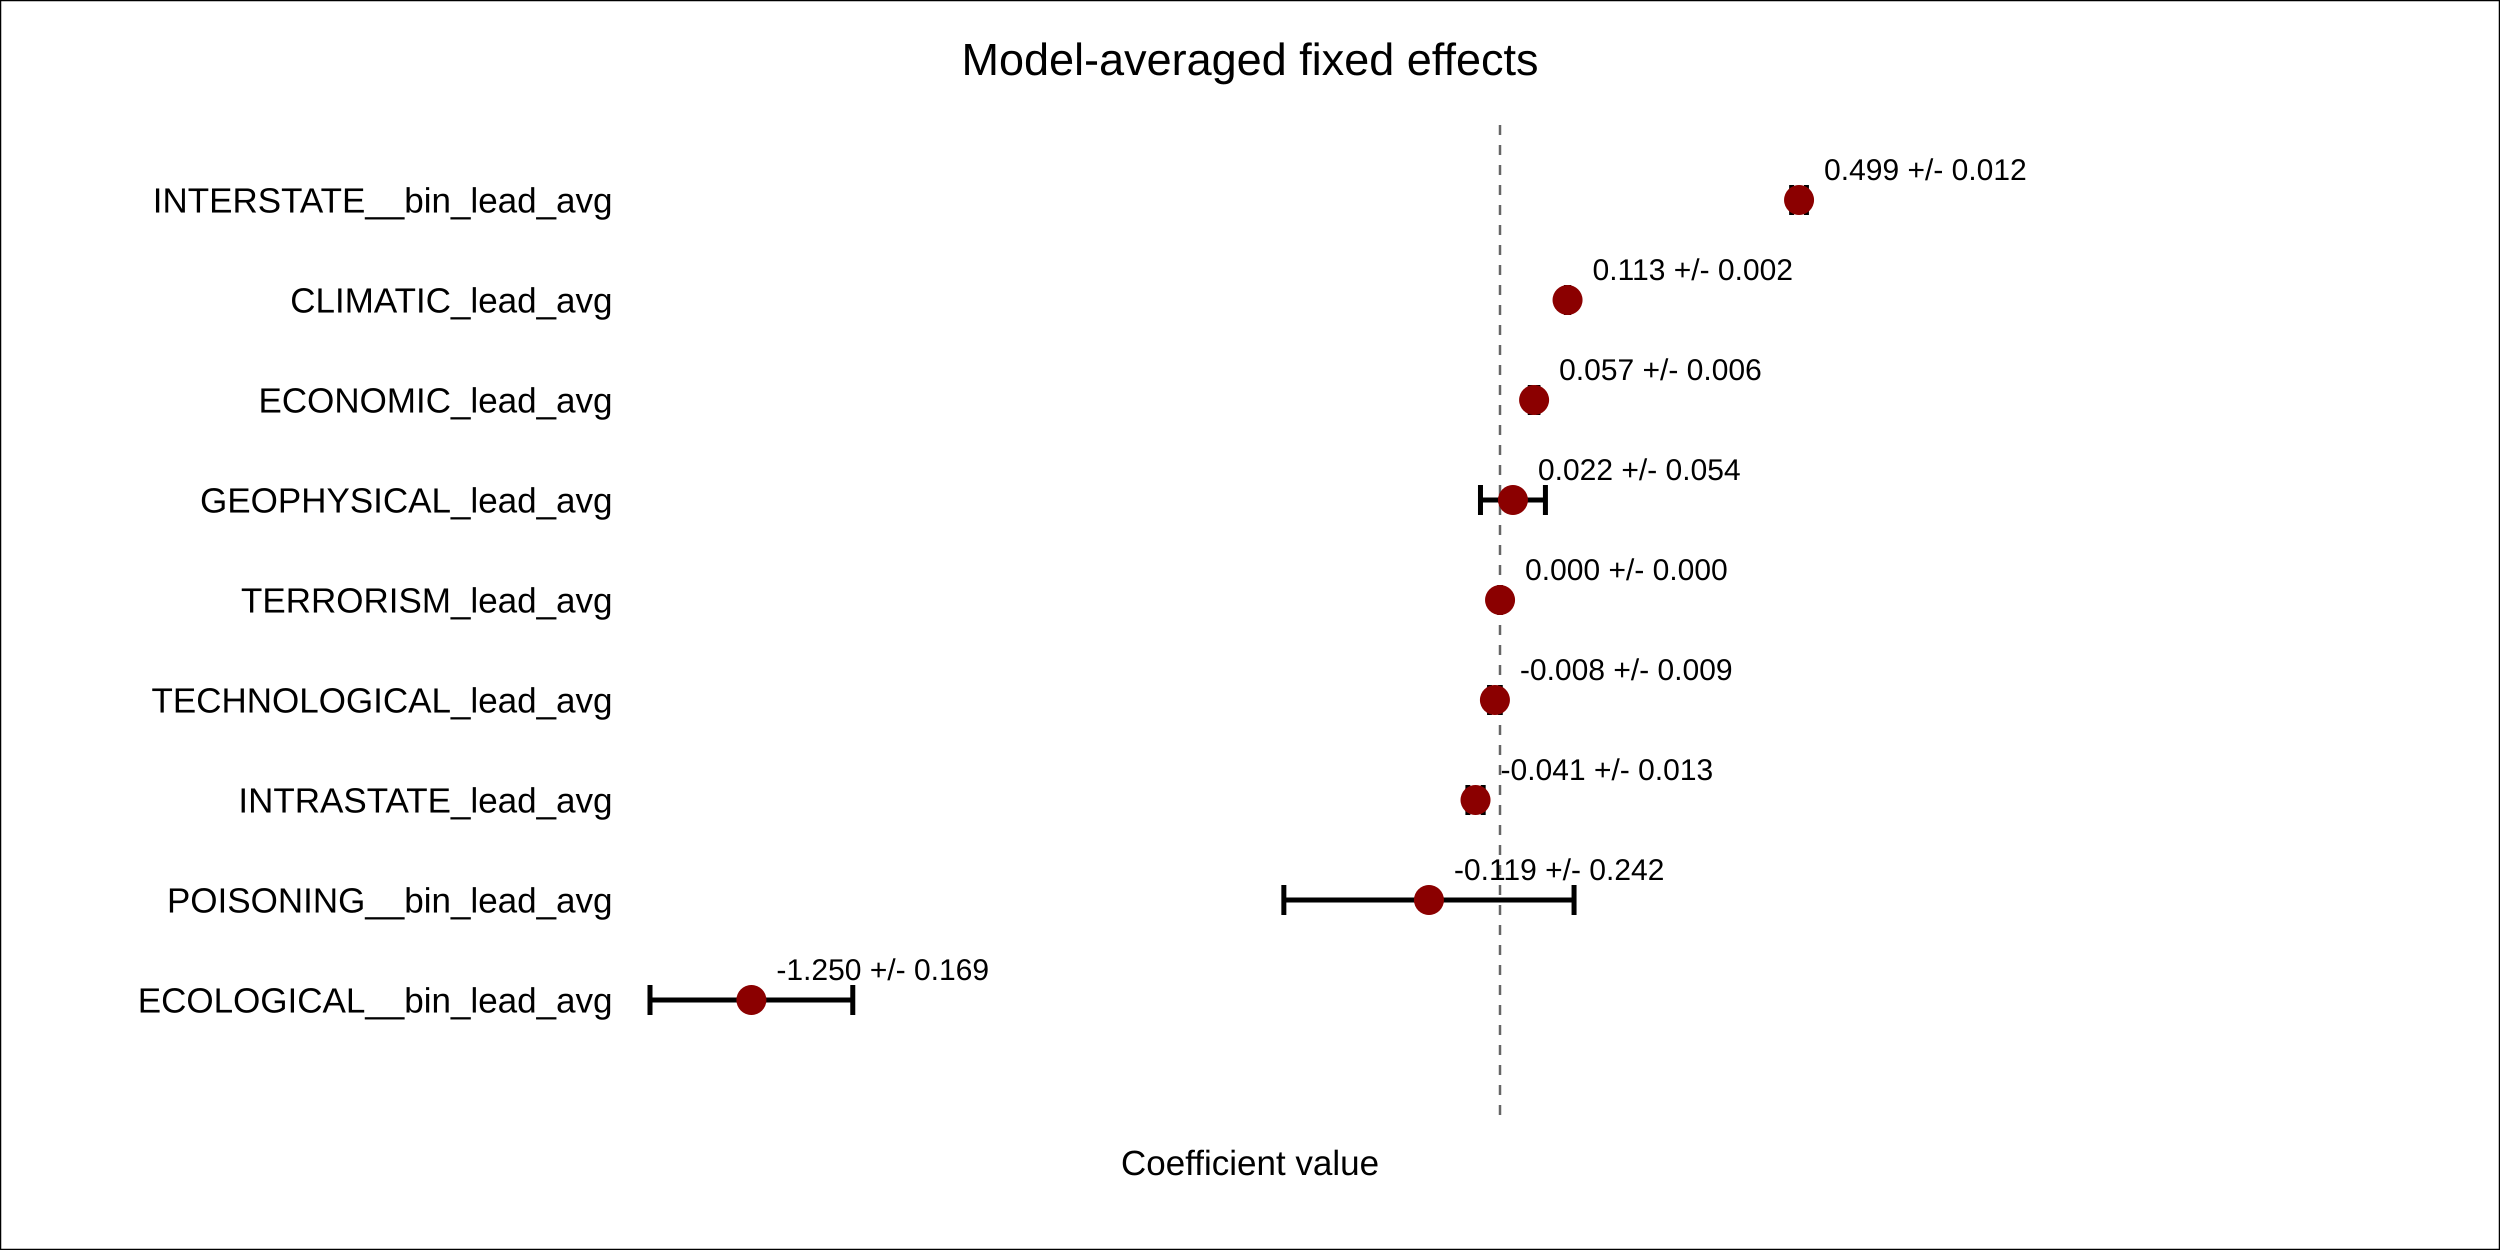
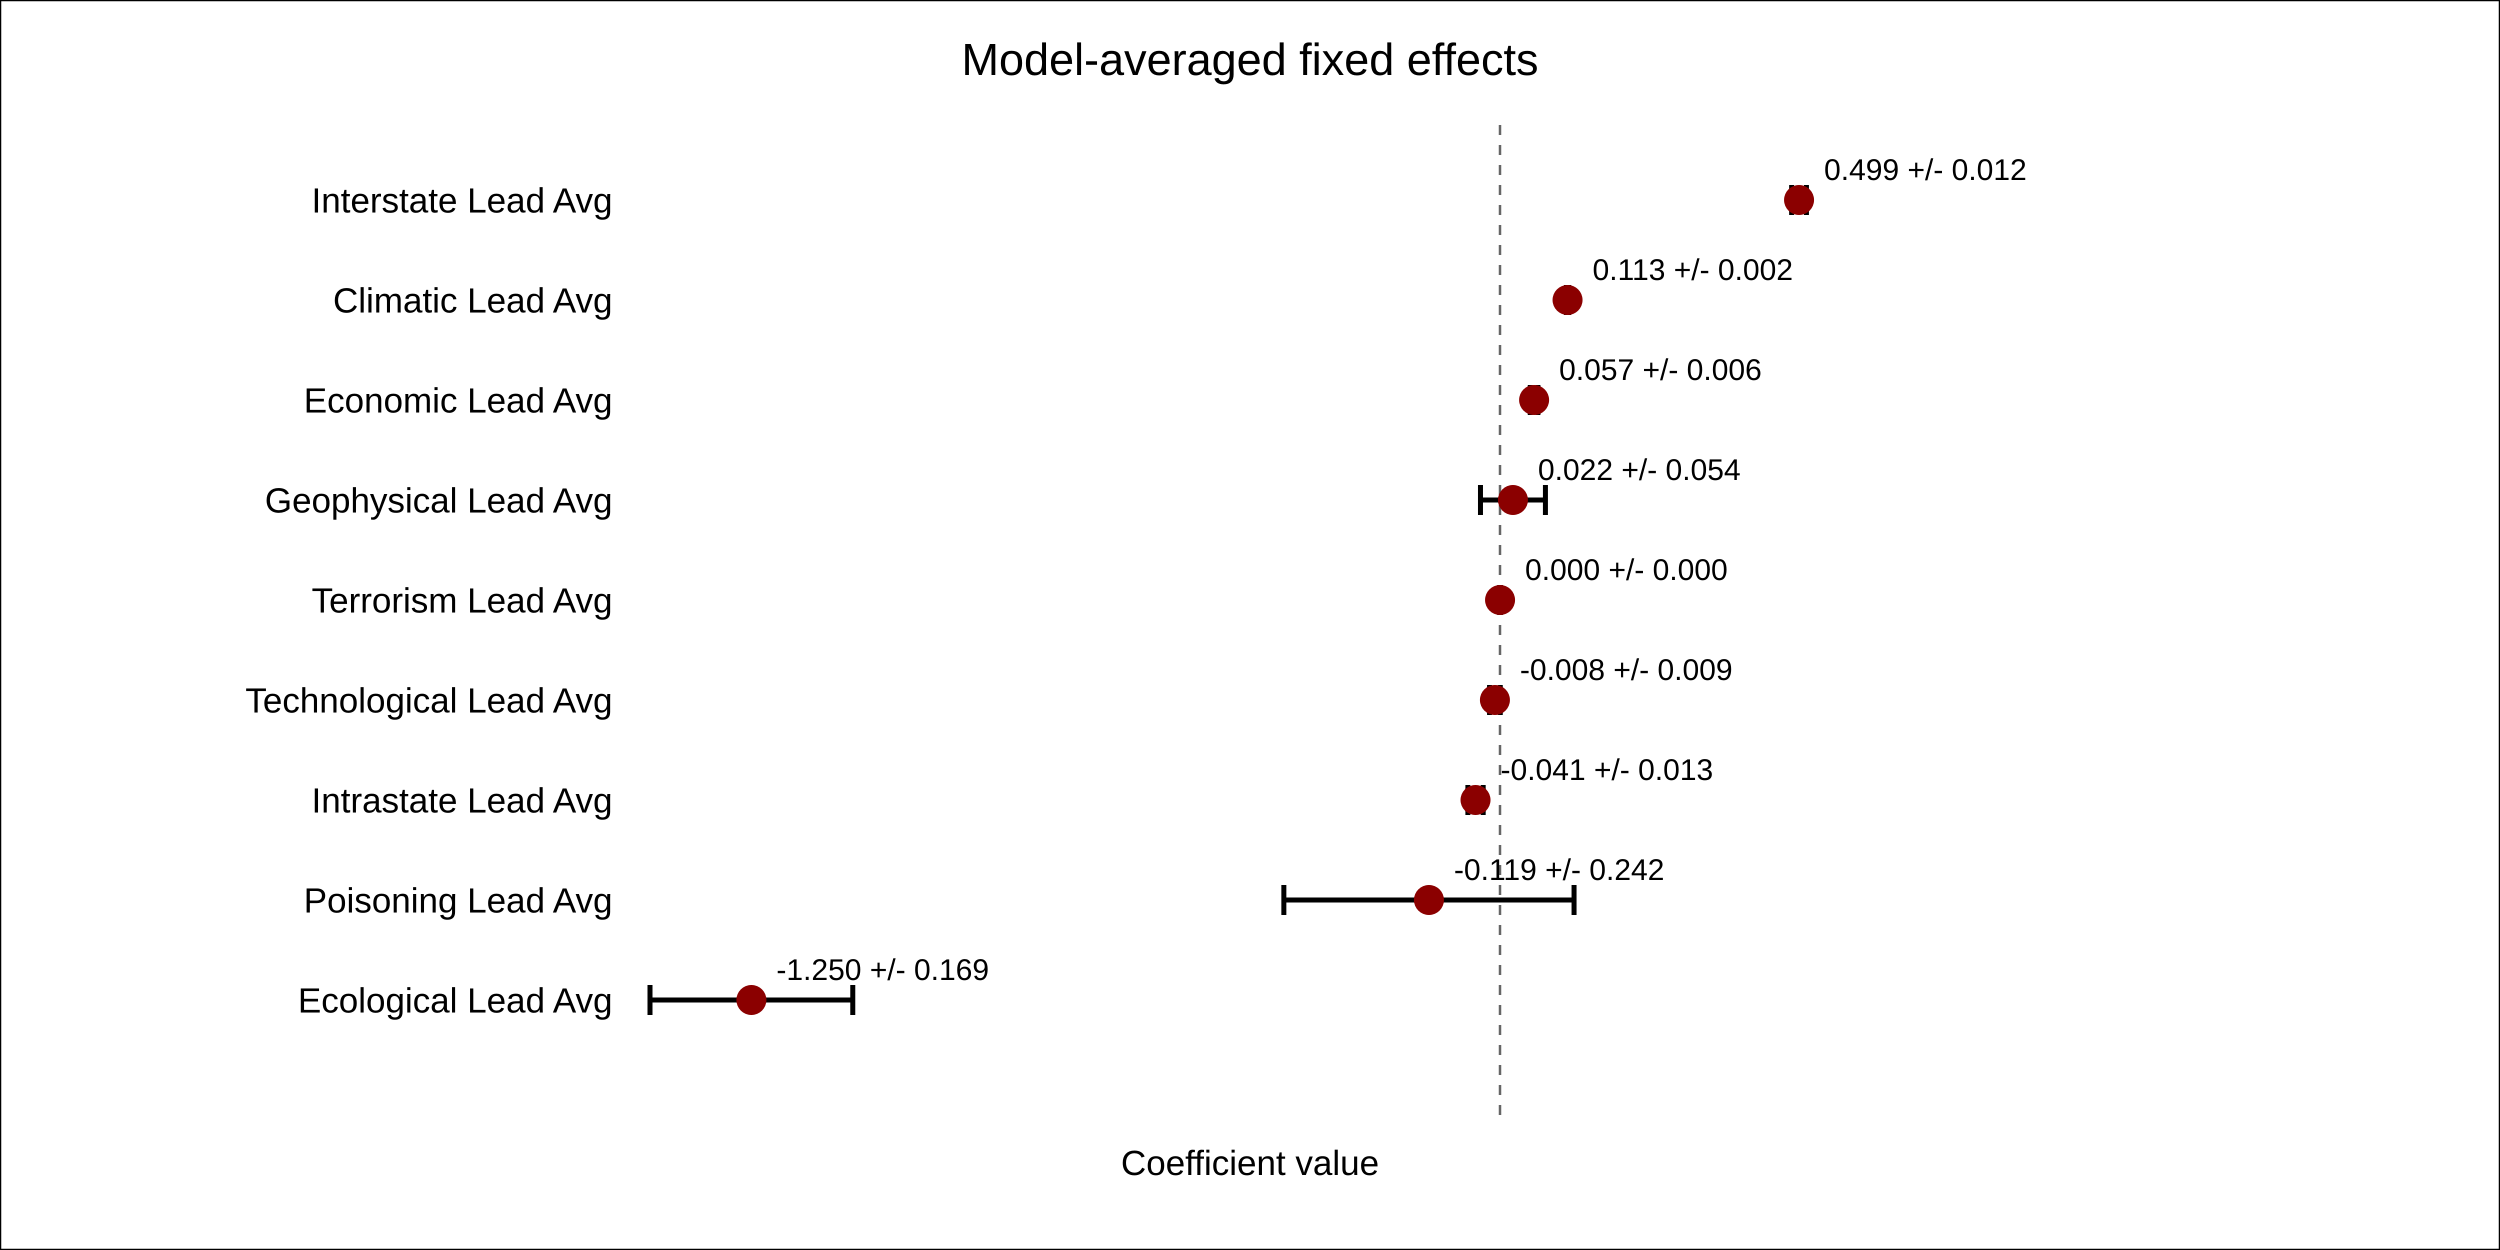
<svg xmlns="http://www.w3.org/2000/svg" width="1000" height="500">
  <style>
        text { font-family: Arial, sans-serif; }
    </style>
  <rect x="0" y="0" width="1000" height="500" fill="white" stroke="black" stroke-width="1" />
  <line x1="600.00" y1="50" x2="600.00" y2="450" stroke="#666" stroke-width="1" stroke-dasharray="4 4" />
  <text x="500.0" y="30.0" text-anchor="middle" font-size="18">Model-averaged fixed effects</text>
  <text x="500.0" y="470.0" text-anchor="middle" font-size="14">Coefficient value</text>
-   <text x="245" y="85" text-anchor="end" font-size="14">INTERSTATE__bin_lead_avg</text>
+   <text x="245" y="85" text-anchor="end" font-size="14">Interstate Lead Avg</text>
  <line x1="716.66" y1="80" x2="722.57" y2="80" stroke="#000" stroke-width="2" />
  <line x1="716.66" y1="74" x2="716.66" y2="86" stroke="#000" stroke-width="2" />
  <line x1="722.57" y1="74" x2="722.57" y2="86" stroke="#000" stroke-width="2" />
  <circle cx="719.62" cy="80" r="6" fill="#8b0000" />
  <text x="729.62" y="72" font-size="12">0.499 +/- 0.012</text>
-   <text x="245" y="125" text-anchor="end" font-size="14">CLIMATIC_lead_avg</text>
+   <text x="245" y="125" text-anchor="end" font-size="14">Climatic Lead Avg</text>
  <line x1="626.57" y1="120" x2="627.48" y2="120" stroke="#000" stroke-width="2" />
  <line x1="626.57" y1="114" x2="626.57" y2="126" stroke="#000" stroke-width="2" />
  <line x1="627.48" y1="114" x2="627.48" y2="126" stroke="#000" stroke-width="2" />
  <circle cx="627.02" cy="120" r="6" fill="#8b0000" />
  <text x="637.02" y="112" font-size="12">0.113 +/- 0.002</text>
-   <text x="245" y="165" text-anchor="end" font-size="14">ECONOMIC_lead_avg</text>
+   <text x="245" y="165" text-anchor="end" font-size="14">Economic Lead Avg</text>
  <line x1="612.11" y1="160" x2="615.17" y2="160" stroke="#000" stroke-width="2" />
  <line x1="612.11" y1="154" x2="612.11" y2="166" stroke="#000" stroke-width="2" />
  <line x1="615.17" y1="154" x2="615.17" y2="166" stroke="#000" stroke-width="2" />
  <circle cx="613.64" cy="160" r="6" fill="#8b0000" />
  <text x="623.64" y="152" font-size="12">0.057 +/- 0.006</text>
-   <text x="245" y="205" text-anchor="end" font-size="14">GEOPHYSICAL_lead_avg</text>
+   <text x="245" y="205" text-anchor="end" font-size="14">Geophysical Lead Avg</text>
  <line x1="592.19" y1="200" x2="618.17" y2="200" stroke="#000" stroke-width="2" />
  <line x1="592.19" y1="194" x2="592.19" y2="206" stroke="#000" stroke-width="2" />
  <line x1="618.17" y1="194" x2="618.17" y2="206" stroke="#000" stroke-width="2" />
  <circle cx="605.18" cy="200" r="6" fill="#8b0000" />
  <text x="615.18" y="192" font-size="12">0.022 +/- 0.054</text>
-   <text x="245" y="245" text-anchor="end" font-size="14">TERRORISM_lead_avg</text>
+   <text x="245" y="245" text-anchor="end" font-size="14">Terrorism Lead Avg</text>
  <line x1="600.02" y1="240" x2="600.03" y2="240" stroke="#000" stroke-width="2" />
  <line x1="600.02" y1="234" x2="600.02" y2="246" stroke="#000" stroke-width="2" />
  <line x1="600.03" y1="234" x2="600.03" y2="246" stroke="#000" stroke-width="2" />
  <circle cx="600.02" cy="240" r="6" fill="#8b0000" />
  <text x="610.02" y="232" font-size="12">0.000 +/- 0.000</text>
-   <text x="245" y="285" text-anchor="end" font-size="14">TECHNOLOGICAL_lead_avg</text>
+   <text x="245" y="285" text-anchor="end" font-size="14">Technological Lead Avg</text>
  <line x1="595.83" y1="280" x2="600.10" y2="280" stroke="#000" stroke-width="2" />
  <line x1="595.83" y1="274" x2="595.83" y2="286" stroke="#000" stroke-width="2" />
  <line x1="600.10" y1="274" x2="600.10" y2="286" stroke="#000" stroke-width="2" />
  <circle cx="597.97" cy="280" r="6" fill="#8b0000" />
  <text x="607.97" y="272" font-size="12">-0.008 +/- 0.009</text>
-   <text x="245" y="325" text-anchor="end" font-size="14">INTRASTATE_lead_avg</text>
+   <text x="245" y="325" text-anchor="end" font-size="14">Intrastate Lead Avg</text>
  <line x1="587.16" y1="320" x2="593.27" y2="320" stroke="#000" stroke-width="2" />
  <line x1="587.16" y1="314" x2="587.16" y2="326" stroke="#000" stroke-width="2" />
  <line x1="593.27" y1="314" x2="593.27" y2="326" stroke="#000" stroke-width="2" />
  <circle cx="590.21" cy="320" r="6" fill="#8b0000" />
  <text x="600.21" y="312" font-size="12">-0.041 +/- 0.013</text>
-   <text x="245" y="365" text-anchor="end" font-size="14">POISONING__bin_lead_avg</text>
+   <text x="245" y="365" text-anchor="end" font-size="14">Poisoning Lead Avg</text>
  <line x1="513.54" y1="360" x2="629.62" y2="360" stroke="#000" stroke-width="2" />
  <line x1="513.54" y1="354" x2="513.54" y2="366" stroke="#000" stroke-width="2" />
  <line x1="629.62" y1="354" x2="629.62" y2="366" stroke="#000" stroke-width="2" />
  <circle cx="571.58" cy="360" r="6" fill="#8b0000" />
  <text x="581.58" y="352" font-size="12">-0.119 +/- 0.242</text>
-   <text x="245" y="405" text-anchor="end" font-size="14">ECOLOGICAL__bin_lead_avg</text>
+   <text x="245" y="405" text-anchor="end" font-size="14">Ecological Lead Avg</text>
  <line x1="260.00" y1="400" x2="341.11" y2="400" stroke="#000" stroke-width="2" />
  <line x1="260.00" y1="394" x2="260.00" y2="406" stroke="#000" stroke-width="2" />
  <line x1="341.11" y1="394" x2="341.11" y2="406" stroke="#000" stroke-width="2" />
  <circle cx="300.56" cy="400" r="6" fill="#8b0000" />
  <text x="310.56" y="392" font-size="12">-1.250 +/- 0.169</text>
</svg>
